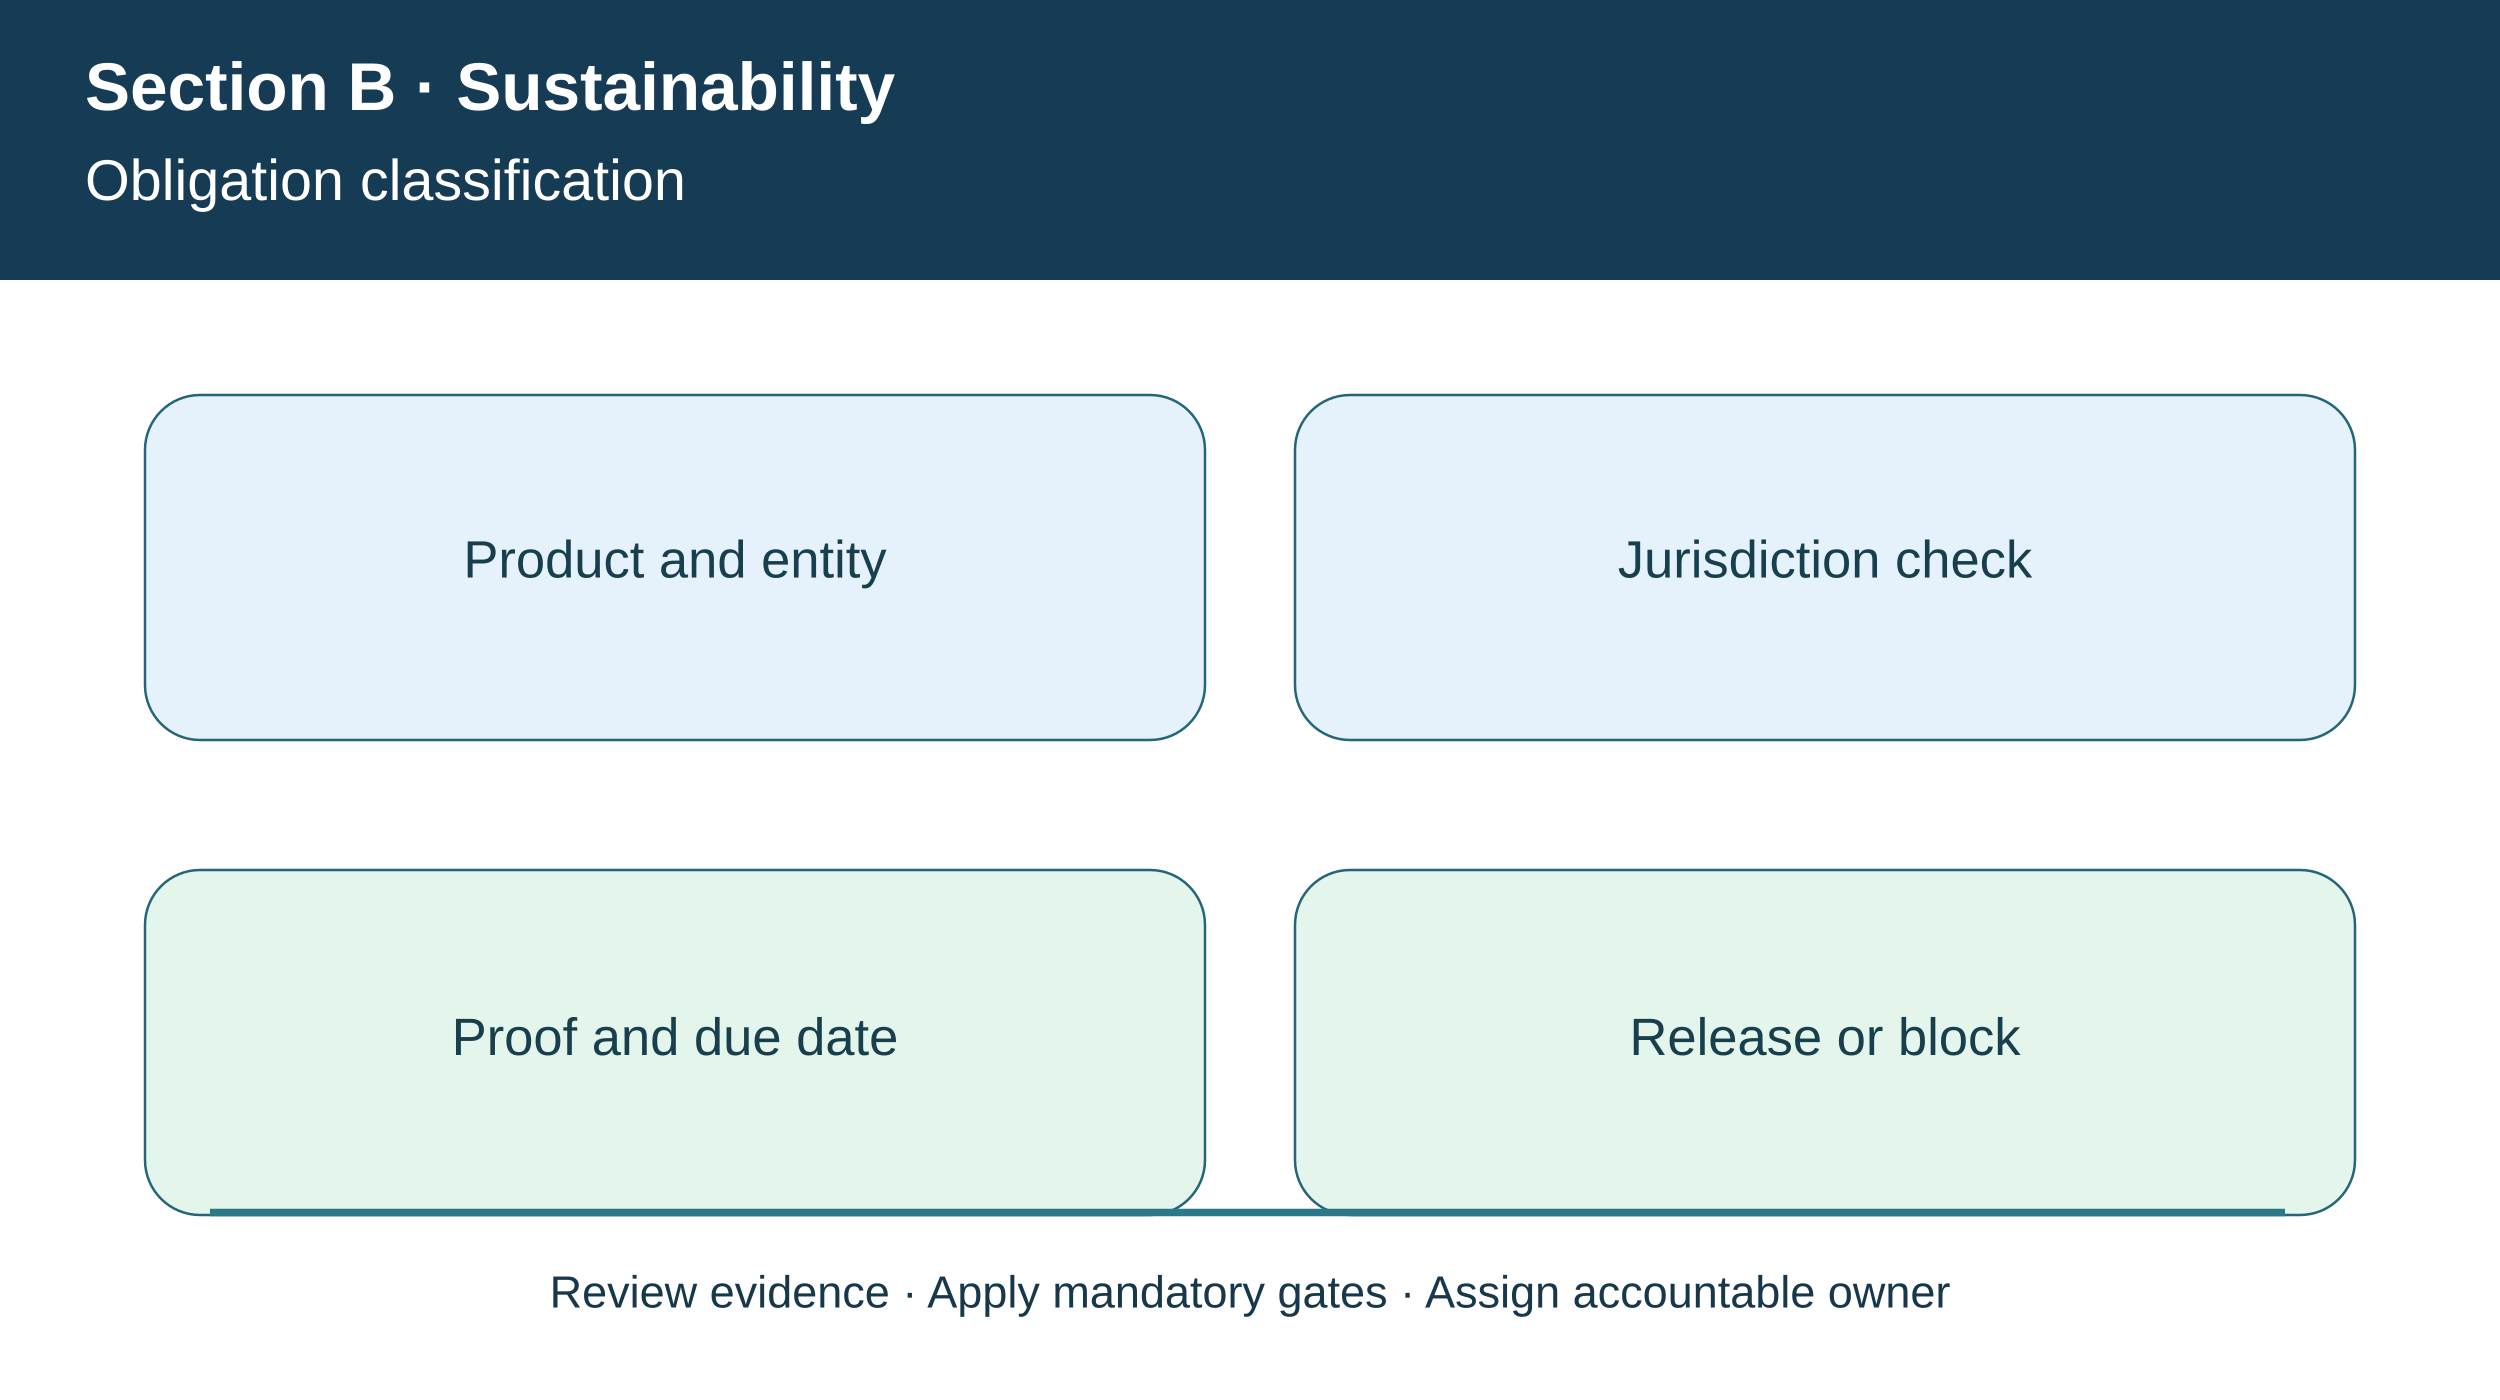
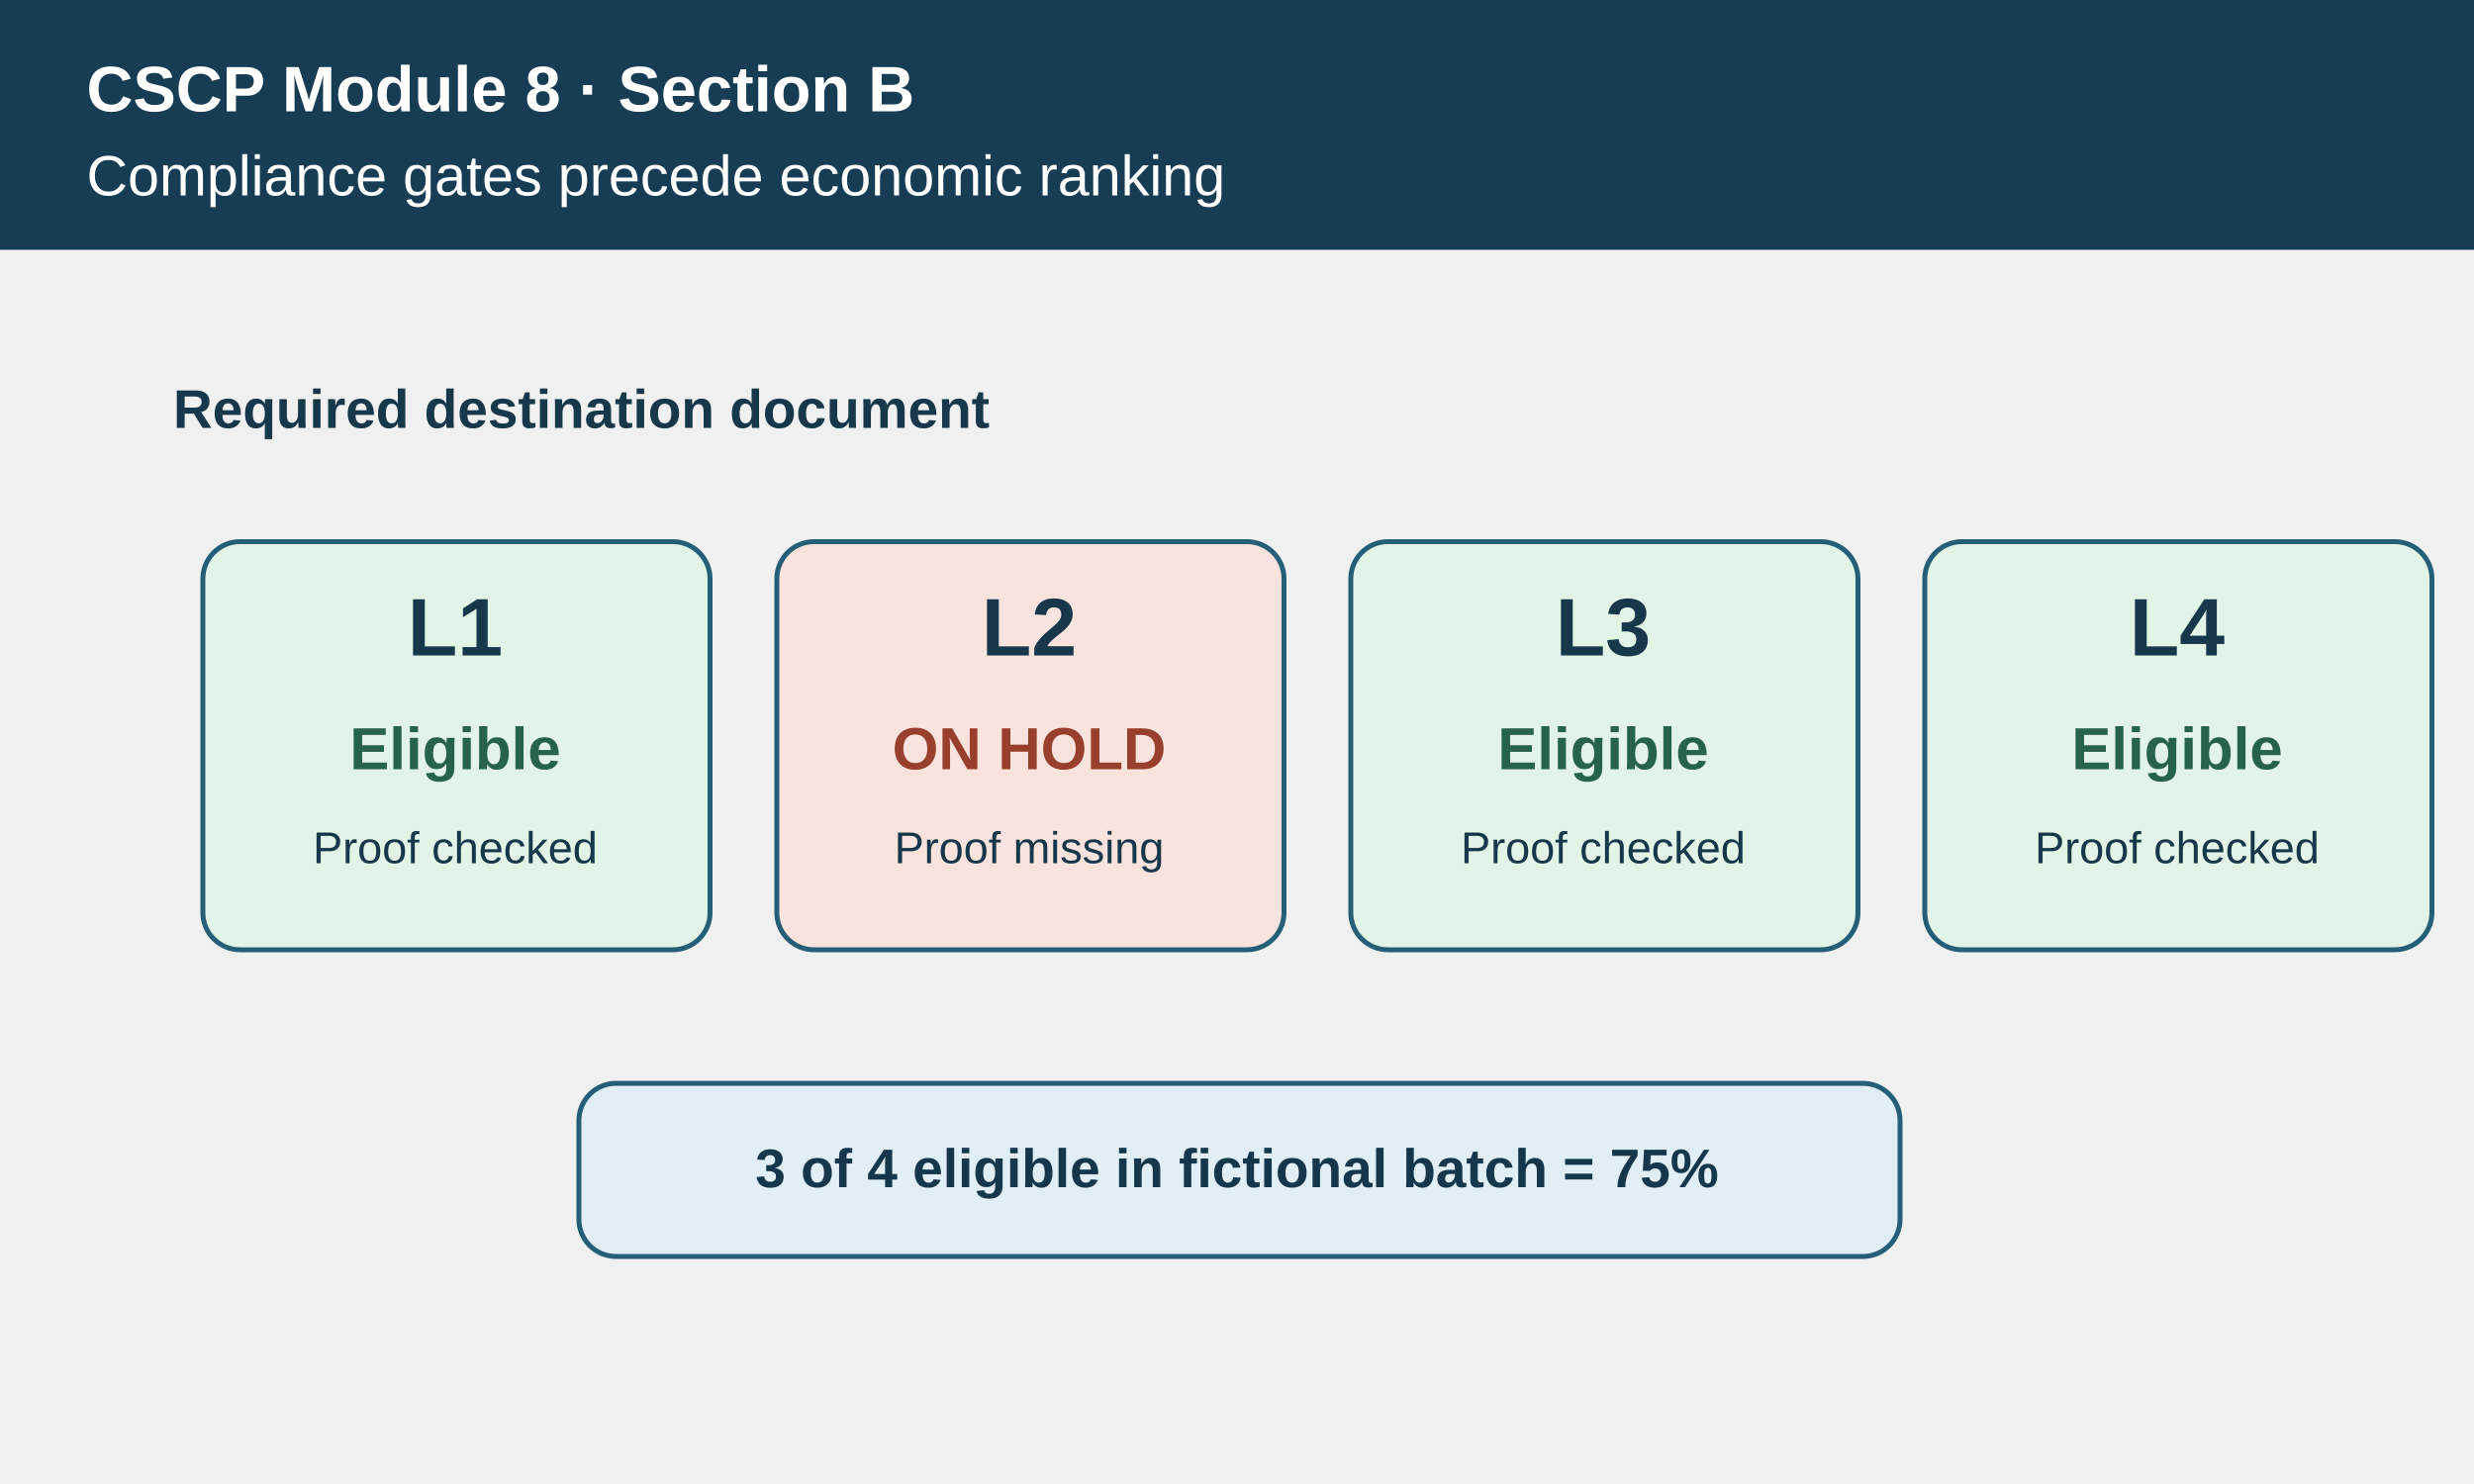
- <svg xmlns="http://www.w3.org/2000/svg" width="1000" height="560" viewBox="0 0 1000 560" role="img" aria-labelledby="title desc">
-   <rect x="0" y="0" width="1000" height="560" fill="#fff" />
-   <rect x="0" y="0" width="1000" height="112" fill="#163c55" />
-   <text x="34" y="44" font-family="Arial" font-size="27" font-weight="bold" fill="#fff">Section B · Sustainability</text>
-   <text x="34" y="80" font-family="Arial" font-size="23" fill="#fff">Obligation classification</text>
-   <g font-family="Arial">
-     <rect x="58" y="158" width="424" height="138" rx="22" fill="#e5f2fc" stroke="#246579" />
-     <text x="270" y="231" text-anchor="middle" font-size="21" fill="#183f4e">Product and entity</text>
-     <rect x="518" y="158" width="424" height="138" rx="22" fill="#e5f2fc" stroke="#246579" />
-     <text x="730" y="231" text-anchor="middle" font-size="21" fill="#183f4e">Jurisdiction check</text>
-     <rect x="58" y="348" width="424" height="138" rx="22" fill="#e4f5eb" stroke="#246579" />
-     <text x="270" y="422" text-anchor="middle" font-size="21" fill="#183f4e">Proof and due date</text>
-     <rect x="518" y="348" width="424" height="138" rx="22" fill="#e4f5eb" stroke="#246579" />
-     <text x="730" y="422" text-anchor="middle" font-size="21" fill="#183f4e">Release or block</text>
+ <svg xmlns="http://www.w3.org/2000/svg" width="1000" height="600" viewBox="0 0 1000 600" role="img" aria-labelledby="title desc">
+   <rect x="0" y="0" width="1000" height="100" fill="#173d55" stroke="#173d55" stroke-width="2" rx="0" />
+   <text x="35" y="45" fill="#ffffff" font-family="Arial, sans-serif" text-anchor="start" font-size="26" font-weight="700">CSCP Module 8 · Section B</text>
+   <text x="35" y="79" fill="#ffffff" font-family="Arial, sans-serif" text-anchor="start" font-size="23" font-weight="400">Compliance gates precede economic ranking</text>
+   <g>
+     <text x="70" y="173" fill="#17374b" font-family="Arial, sans-serif" text-anchor="start" font-size="22" font-weight="700">Required destination document</text>
+     <rect x="82" y="219" width="205" height="165" fill="#e2f4e6" stroke="#245f77" stroke-width="2" rx="15" />
+     <text x="184" y="265" fill="#17374b" font-family="Arial, sans-serif" text-anchor="middle" font-size="33" font-weight="700">L1</text>
+     <text x="184" y="311" fill="#276347" font-family="Arial, sans-serif" text-anchor="middle" font-size="24" font-weight="700">Eligible</text>
+     <text x="184" y="349" fill="#17374b" font-family="Arial, sans-serif" text-anchor="middle" font-size="18" font-weight="400">Proof checked</text>
+     <rect x="314" y="219" width="205" height="165" fill="#f9e3dc" stroke="#245f77" stroke-width="2" rx="15" />
+     <text x="416" y="265" fill="#17374b" font-family="Arial, sans-serif" text-anchor="middle" font-size="33" font-weight="700">L2</text>
+     <text x="416" y="311" fill="#993f2e" font-family="Arial, sans-serif" text-anchor="middle" font-size="24" font-weight="700">ON HOLD</text>
+     <text x="416" y="349" fill="#17374b" font-family="Arial, sans-serif" text-anchor="middle" font-size="18" font-weight="400">Proof missing</text>
+     <rect x="546" y="219" width="205" height="165" fill="#e2f4e6" stroke="#245f77" stroke-width="2" rx="15" />
+     <text x="648" y="265" fill="#17374b" font-family="Arial, sans-serif" text-anchor="middle" font-size="33" font-weight="700">L3</text>
+     <text x="648" y="311" fill="#276347" font-family="Arial, sans-serif" text-anchor="middle" font-size="24" font-weight="700">Eligible</text>
+     <text x="648" y="349" fill="#17374b" font-family="Arial, sans-serif" text-anchor="middle" font-size="18" font-weight="400">Proof checked</text>
+     <rect x="778" y="219" width="205" height="165" fill="#e2f4e6" stroke="#245f77" stroke-width="2" rx="15" />
+     <text x="880" y="265" fill="#17374b" font-family="Arial, sans-serif" text-anchor="middle" font-size="33" font-weight="700">L4</text>
+     <text x="880" y="311" fill="#276347" font-family="Arial, sans-serif" text-anchor="middle" font-size="24" font-weight="700">Eligible</text>
+     <text x="880" y="349" fill="#17374b" font-family="Arial, sans-serif" text-anchor="middle" font-size="18" font-weight="400">Proof checked</text>
+     <rect x="234" y="438" width="534" height="70" fill="#e2eef5" stroke="#245f77" stroke-width="2" rx="15" />
+     <text x="500" y="480" fill="#15374b" font-family="Arial, sans-serif" text-anchor="middle" font-size="22" font-weight="700">3 of 4 eligible in fictional batch = 75%</text>
  </g>
-   <path d="M84 485 H914" stroke="#2b7889" stroke-width="3" />
-   <text x="500" y="523" text-anchor="middle" font-family="Arial" font-size="18" fill="#17374b">Review evidence · Apply mandatory gates · Assign accountable owner</text>
</svg>
